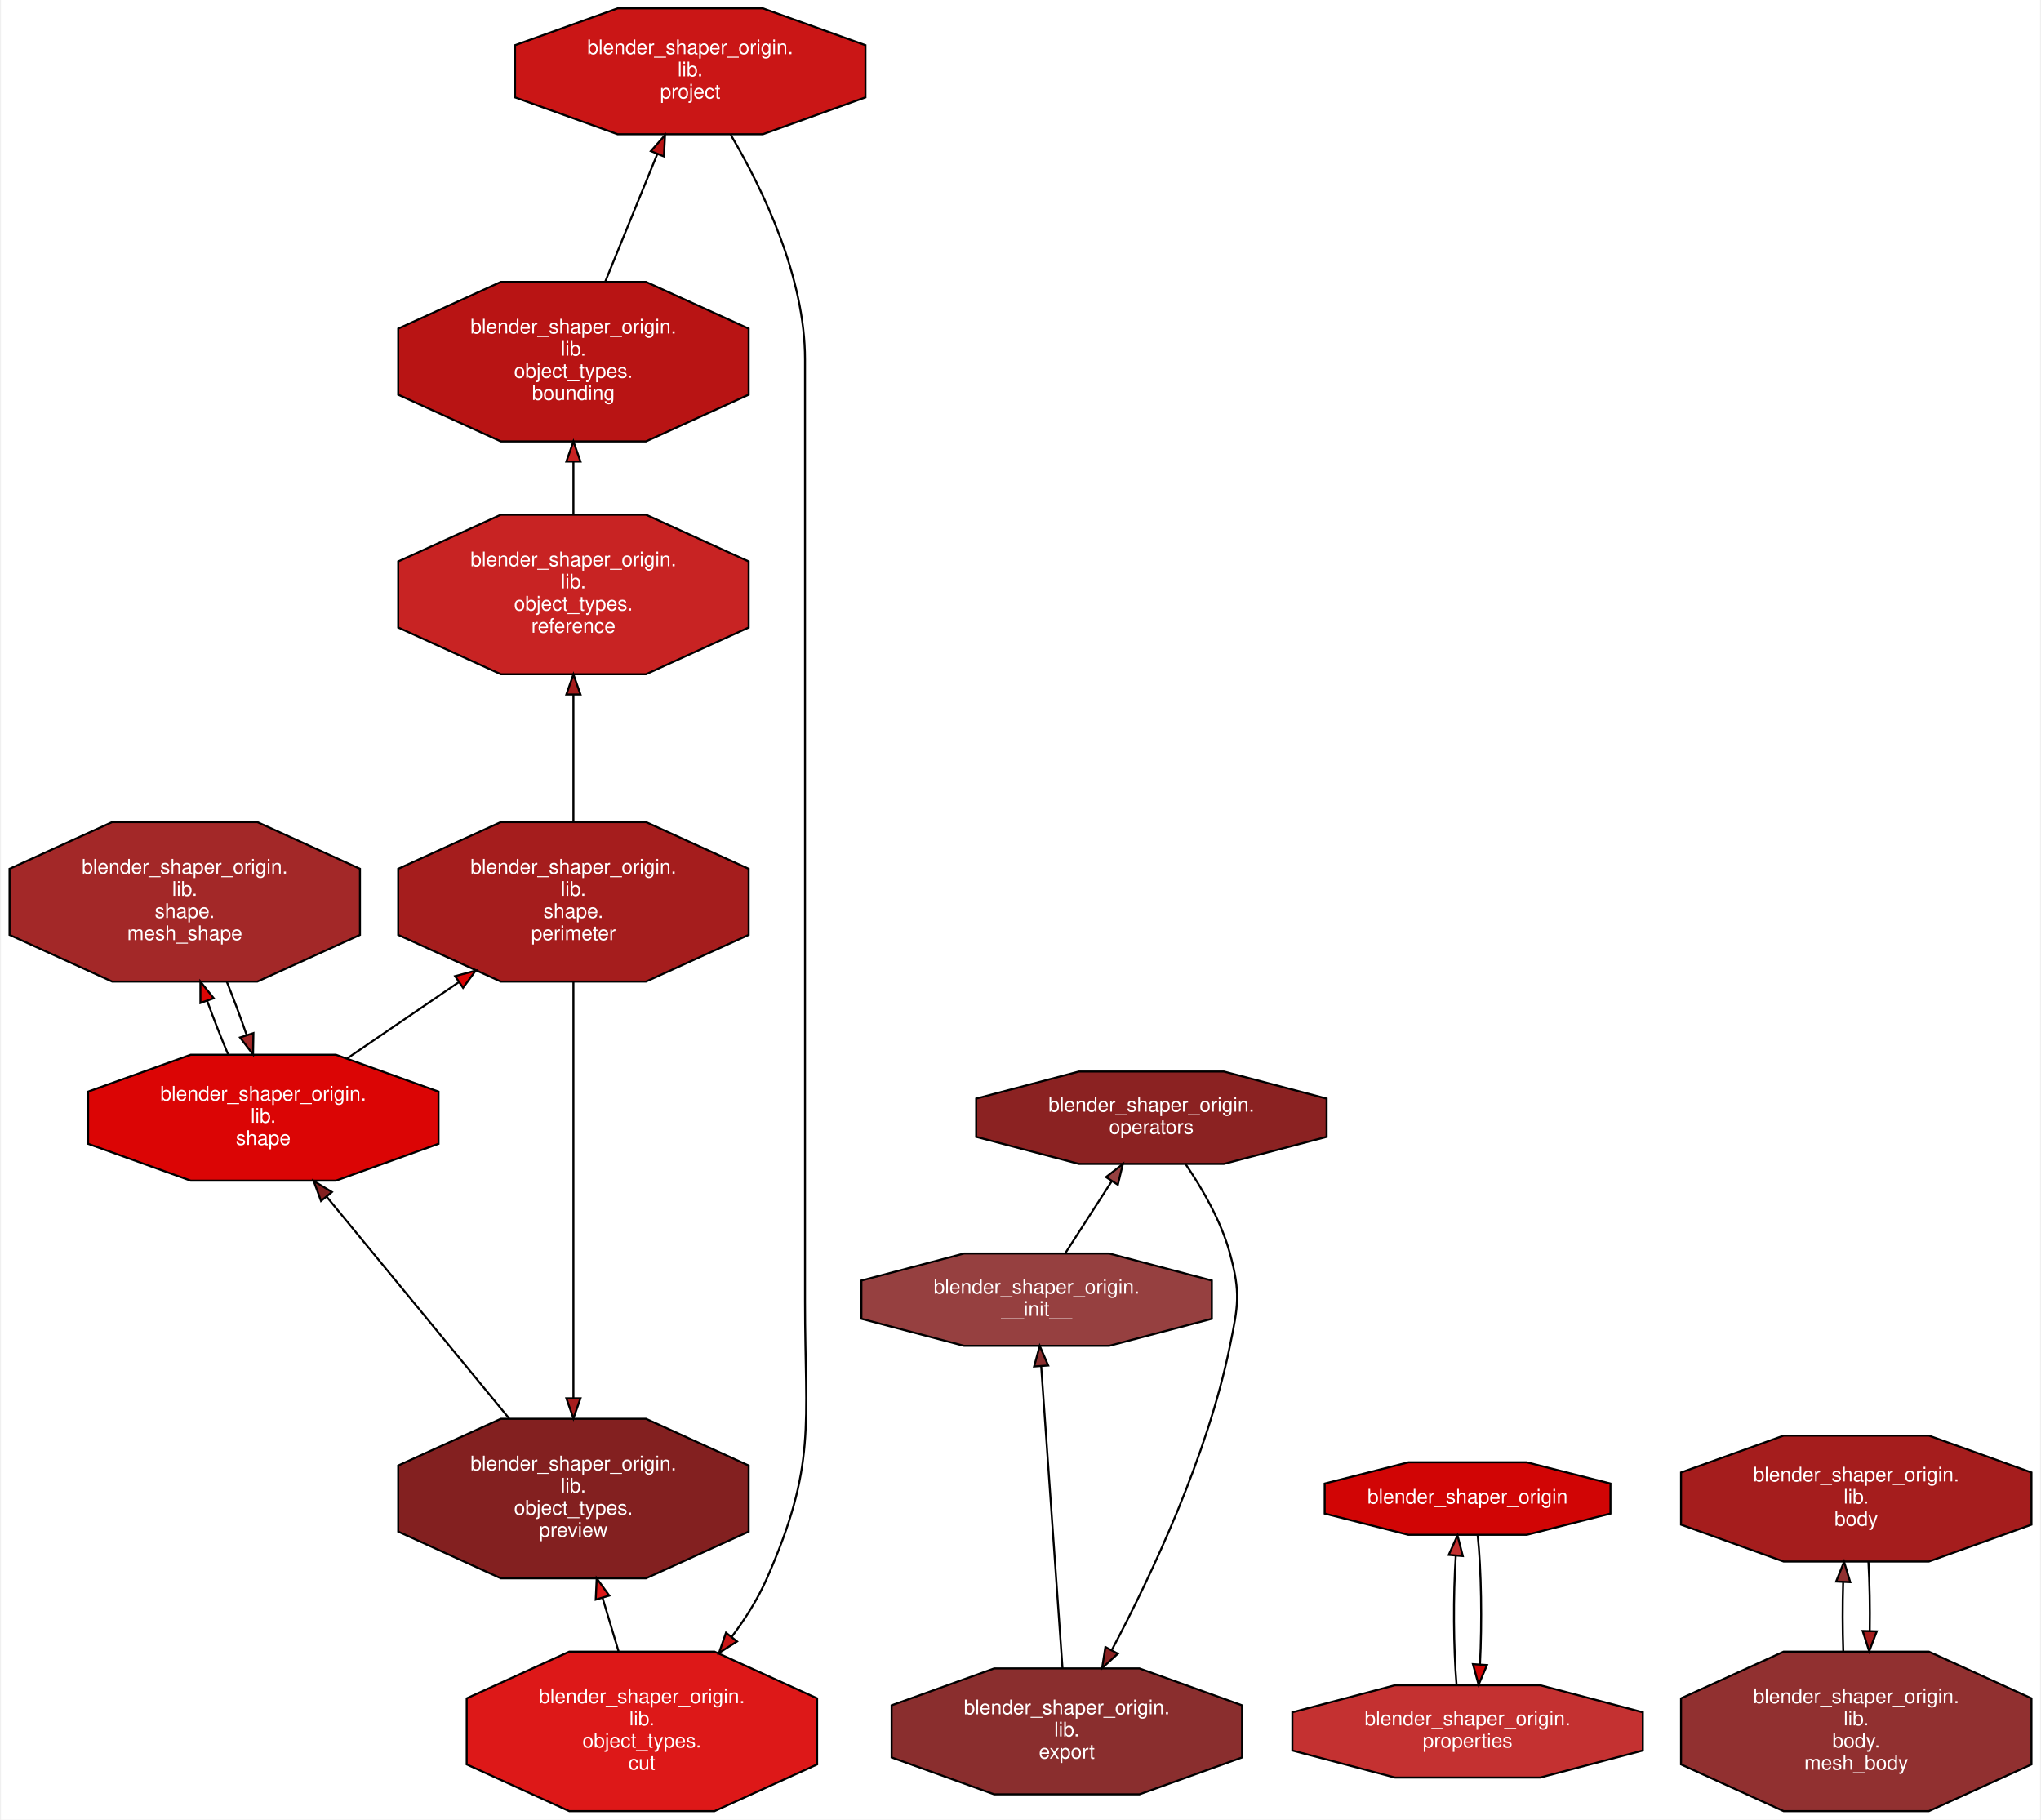
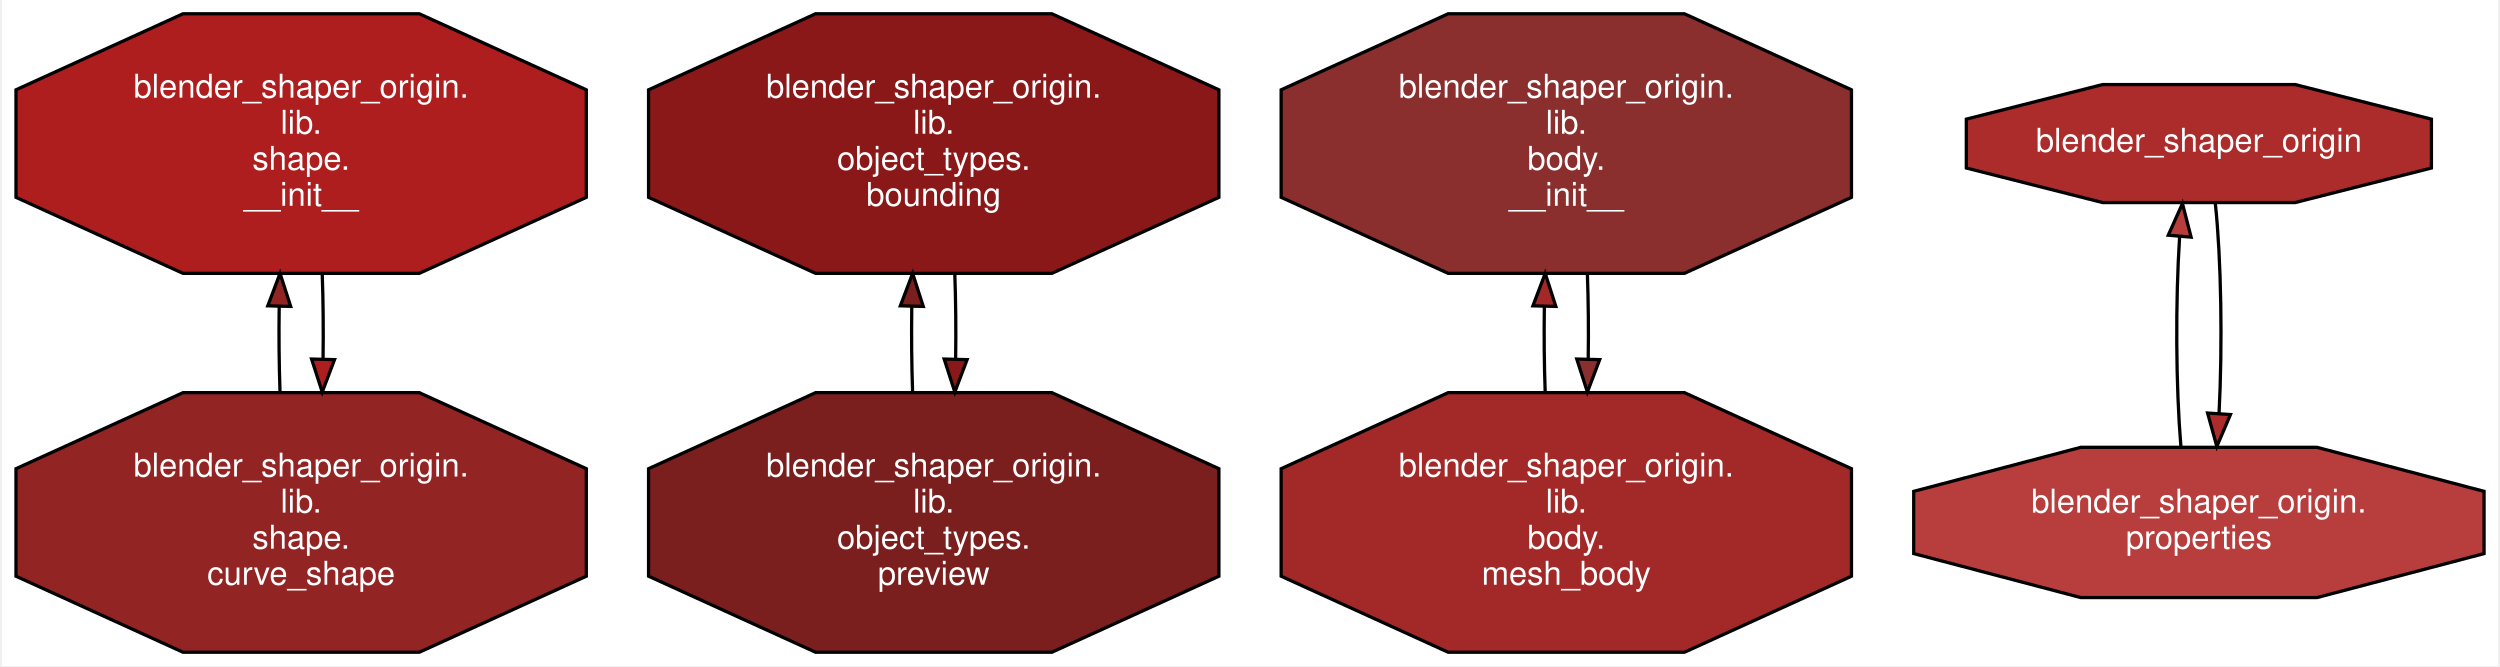
- <svg xmlns="http://www.w3.org/2000/svg" width="1013pt" height="903pt" viewBox="0.00 0.00 1012.50 903.43">
-   <g id="graph0" class="graph" transform="scale(1 1) rotate(0) translate(4 899.43)">
+ <svg xmlns="http://www.w3.org/2000/svg" width="762pt" height="203pt" viewBox="0.00 0.00 761.50 203.20">
+   <g id="graph0" class="graph" transform="scale(1 1) rotate(0) translate(4 199.2)">
    <style>.edge&gt;path:hover{stroke-width:8}</style>
-     <polygon fill="white" stroke="transparent" points="-4,4 -4,-899.43 1008.5,-899.43 1008.5,4 -4,4" />
+     <polygon fill="white" stroke="transparent" points="-4,4 -4,-199.2 757.5,-199.2 757.5,4 -4,4" />
    <g id="node1" class="node">
      <style>.edge&gt;path:hover{stroke-width:8}</style>
-       <polygon fill="#dd1818" stroke="black" points="401.26,-23.4 401.26,-56.2 350.29,-79.4 278.21,-79.4 227.25,-56.2 227.25,-23.4 278.21,-0.2 350.29,-0.2 401.26,-23.4" />
-       <text text-anchor="middle" x="314.25" y="-53.8" font-family="Helvetica,sans-Serif" font-size="10.00" fill="#ffffff">blender_shaper_origin.
+       <polygon fill="#932424" stroke="black" points="174.26,-23.4 174.26,-56.2 123.29,-79.4 51.21,-79.4 0.25,-56.2 0.25,-23.4 51.21,-0.2 123.29,-0.2 174.26,-23.4" />
+       <text text-anchor="middle" x="87.25" y="-53.8" font-family="Helvetica,sans-Serif" font-size="10.00" fill="#ffffff">blender_shaper_origin.
            </text>
-       <text text-anchor="middle" x="314.25" y="-42.8" font-family="Helvetica,sans-Serif" font-size="10.00" fill="#ffffff">lib.
+       <text text-anchor="middle" x="87.25" y="-42.8" font-family="Helvetica,sans-Serif" font-size="10.00" fill="#ffffff">lib.
            </text>
-       <text text-anchor="middle" x="314.25" y="-31.8" font-family="Helvetica,sans-Serif" font-size="10.00" fill="#ffffff">object_types.
+       <text text-anchor="middle" x="87.25" y="-31.8" font-family="Helvetica,sans-Serif" font-size="10.00" fill="#ffffff">shape.
            </text>
-       <text text-anchor="middle" x="314.25" y="-20.8" font-family="Helvetica,sans-Serif" font-size="10.00" fill="#ffffff">cut
+       <text text-anchor="middle" x="87.25" y="-20.8" font-family="Helvetica,sans-Serif" font-size="10.00" fill="#ffffff">curve_shape
+             </text>
+     </g>
+     <g id="node6" class="node">
+       <style>.edge&gt;path:hover{stroke-width:8}</style>
+       <polygon fill="#ae1e1e" stroke="black" points="174.26,-138.99 174.26,-171.8 123.29,-195 51.21,-195 0.25,-171.8 0.25,-138.99 51.21,-115.8 123.29,-115.8 174.26,-138.99" />
+       <text text-anchor="middle" x="87.25" y="-169.4" font-family="Helvetica,sans-Serif" font-size="10.00" fill="#ffffff">blender_shaper_origin.
+             </text>
+       <text text-anchor="middle" x="87.25" y="-158.4" font-family="Helvetica,sans-Serif" font-size="10.00" fill="#ffffff">lib.
+             </text>
+       <text text-anchor="middle" x="87.25" y="-147.4" font-family="Helvetica,sans-Serif" font-size="10.00" fill="#ffffff">shape.
+             </text>
+       <text text-anchor="middle" x="87.25" y="-136.4" font-family="Helvetica,sans-Serif" font-size="10.00" fill="#ffffff">__init__
+             </text>
+     </g>
+     <g id="edge6" class="edge">
+       <style>.edge&gt;path:hover{stroke-width:8}</style>
+       <path fill="none" stroke="black" d="M80.81,-79.58C80.51,-87.98 80.43,-96.98 80.56,-105.71" />
+       <polygon fill="#932424" stroke="black" points="77.07,-105.89 80.82,-115.8 84.06,-105.71 77.07,-105.89" />
+     </g>
+     <g id="node2" class="node">
+       <style>.edge&gt;path:hover{stroke-width:8}</style>
+       <polygon fill="#7a1e1e" stroke="black" points="367.26,-23.4 367.26,-56.2 316.29,-79.4 244.21,-79.4 193.25,-56.2 193.25,-23.4 244.21,-0.2 316.29,-0.2 367.26,-23.4" />
+       <text text-anchor="middle" x="280.25" y="-53.8" font-family="Helvetica,sans-Serif" font-size="10.00" fill="#ffffff">blender_shaper_origin.
+             </text>
+       <text text-anchor="middle" x="280.25" y="-42.8" font-family="Helvetica,sans-Serif" font-size="10.00" fill="#ffffff">lib.
+             </text>
+       <text text-anchor="middle" x="280.25" y="-31.8" font-family="Helvetica,sans-Serif" font-size="10.00" fill="#ffffff">object_types.
+             </text>
+       <text text-anchor="middle" x="280.25" y="-20.8" font-family="Helvetica,sans-Serif" font-size="10.00" fill="#ffffff">preview
            </text>
    </g>
    <g id="node7" class="node">
      <style>.edge&gt;path:hover{stroke-width:8}</style>
-       <polygon fill="#832020" stroke="black" points="367.26,-138.99 367.26,-171.8 316.29,-195 244.21,-195 193.25,-171.8 193.25,-138.99 244.21,-115.8 316.29,-115.8 367.26,-138.99" />
+       <polygon fill="#8b1818" stroke="black" points="367.26,-138.99 367.26,-171.8 316.29,-195 244.21,-195 193.25,-171.8 193.25,-138.99 244.21,-115.8 316.29,-115.8 367.26,-138.99" />
      <text text-anchor="middle" x="280.25" y="-169.4" font-family="Helvetica,sans-Serif" font-size="10.00" fill="#ffffff">blender_shaper_origin.
            </text>
      <text text-anchor="middle" x="280.25" y="-158.4" font-family="Helvetica,sans-Serif" font-size="10.00" fill="#ffffff">lib.
            </text>
      <text text-anchor="middle" x="280.25" y="-147.4" font-family="Helvetica,sans-Serif" font-size="10.00" fill="#ffffff">object_types.
            </text>
-       <text text-anchor="middle" x="280.25" y="-136.4" font-family="Helvetica,sans-Serif" font-size="10.00" fill="#ffffff">preview
+       <text text-anchor="middle" x="280.25" y="-136.4" font-family="Helvetica,sans-Serif" font-size="10.00" fill="#ffffff">bounding
            </text>
    </g>
-     <g id="edge8" class="edge">
+     <g id="edge4" class="edge">
      <style>.edge&gt;path:hover{stroke-width:8}</style>
-       <path fill="none" stroke="black" d="M302.65,-79.58C300.1,-88.07 297.38,-97.17 294.74,-106" />
-       <polygon fill="#dd1818" stroke="black" points="291.32,-105.21 291.81,-115.8 298.03,-107.22 291.32,-105.21" />
+       <path fill="none" stroke="black" d="M273.81,-79.58C273.51,-87.98 273.43,-96.98 273.56,-105.71" />
+       <polygon fill="#7a1e1e" stroke="black" points="270.07,-105.89 273.82,-115.8 277.06,-105.71 270.07,-105.89" />
    </g>
-     <g id="node2" class="node">
+     <g id="node3" class="node">
      <style>.edge&gt;path:hover{stroke-width:8}</style>
-       <polygon fill="#8a2e2e" stroke="black" points="612.26,-26.85 612.26,-52.75 561.29,-71.06 489.21,-71.06 438.25,-52.75 438.25,-26.85 489.21,-8.54 561.29,-8.54 612.26,-26.85" />
-       <text text-anchor="middle" x="525.25" y="-48.3" font-family="Helvetica,sans-Serif" font-size="10.00" fill="#ffffff">blender_shaper_origin.
+       <polygon fill="#a32828" stroke="black" points="560.26,-23.4 560.26,-56.2 509.29,-79.4 437.21,-79.4 386.25,-56.2 386.25,-23.4 437.21,-0.2 509.29,-0.2 560.26,-23.4" />
+       <text text-anchor="middle" x="473.25" y="-53.8" font-family="Helvetica,sans-Serif" font-size="10.00" fill="#ffffff">blender_shaper_origin.
            </text>
-       <text text-anchor="middle" x="525.25" y="-37.3" font-family="Helvetica,sans-Serif" font-size="10.00" fill="#ffffff">lib.
+       <text text-anchor="middle" x="473.25" y="-42.8" font-family="Helvetica,sans-Serif" font-size="10.00" fill="#ffffff">lib.
            </text>
-       <text text-anchor="middle" x="525.25" y="-26.3" font-family="Helvetica,sans-Serif" font-size="10.00" fill="#ffffff">export
+       <text text-anchor="middle" x="473.25" y="-31.8" font-family="Helvetica,sans-Serif" font-size="10.00" fill="#ffffff">body.
+             </text>
+       <text text-anchor="middle" x="473.25" y="-20.8" font-family="Helvetica,sans-Serif" font-size="10.00" fill="#ffffff">mesh_body
            </text>
    </g>
-     <g id="node9" class="node">
+     <g id="node5" class="node">
      <style>.edge&gt;path:hover{stroke-width:8}</style>
-       <polygon fill="#964040" stroke="black" points="597.26,-244.66 597.26,-263.65 546.29,-277.08 474.21,-277.08 423.25,-263.65 423.25,-244.66 474.21,-231.24 546.29,-231.24 597.26,-244.66" />
-       <text text-anchor="middle" x="510.25" y="-257.16" font-family="Helvetica,sans-Serif" font-size="10.00" fill="#ffffff">blender_shaper_origin.
+       <polygon fill="#8a2e2e" stroke="black" points="560.26,-138.99 560.26,-171.8 509.29,-195 437.21,-195 386.25,-171.8 386.25,-138.99 437.21,-115.8 509.29,-115.8 560.26,-138.99" />
+       <text text-anchor="middle" x="473.25" y="-169.4" font-family="Helvetica,sans-Serif" font-size="10.00" fill="#ffffff">blender_shaper_origin.
            </text>
-       <text text-anchor="middle" x="510.25" y="-246.16" font-family="Helvetica,sans-Serif" font-size="10.00" fill="#ffffff">__init__
+       <text text-anchor="middle" x="473.25" y="-158.4" font-family="Helvetica,sans-Serif" font-size="10.00" fill="#ffffff">lib.
+             </text>
+       <text text-anchor="middle" x="473.25" y="-147.4" font-family="Helvetica,sans-Serif" font-size="10.00" fill="#ffffff">body.
+             </text>
+       <text text-anchor="middle" x="473.25" y="-136.4" font-family="Helvetica,sans-Serif" font-size="10.00" fill="#ffffff">__init__
            </text>
    </g>
    <g id="edge2" class="edge">
      <style>.edge&gt;path:hover{stroke-width:8}</style>
-       <path fill="none" stroke="black" d="M523.1,-71.22C520.29,-111.02 515.39,-180.44 512.52,-221.05" />
-       <polygon fill="#8a2e2e" stroke="black" points="509.02,-220.98 511.8,-231.2 516,-221.47 509.02,-220.98" />
+       <path fill="none" stroke="black" d="M466.81,-79.58C466.51,-87.98 466.43,-96.98 466.56,-105.71" />
+       <polygon fill="#a32828" stroke="black" points="463.07,-105.89 466.82,-115.8 470.06,-105.71 463.07,-105.89" />
    </g>
-     <g id="node3" class="node">
+     <g id="node4" class="node">
      <style>.edge&gt;path:hover{stroke-width:8}</style>
-       <polygon fill="#c43131" stroke="black" points="811.26,-30.3 811.26,-49.29 760.29,-62.72 688.21,-62.72 637.25,-49.29 637.25,-30.3 688.21,-16.88 760.29,-16.88 811.26,-30.3" />
-       <text text-anchor="middle" x="724.25" y="-42.8" font-family="Helvetica,sans-Serif" font-size="10.00" fill="#ffffff">blender_shaper_origin.
+       <polygon fill="#b83d3d" stroke="black" points="753.26,-30.3 753.26,-49.29 702.29,-62.72 630.21,-62.72 579.25,-49.29 579.25,-30.3 630.21,-16.88 702.29,-16.88 753.26,-30.3" />
+       <text text-anchor="middle" x="666.25" y="-42.8" font-family="Helvetica,sans-Serif" font-size="10.00" fill="#ffffff">blender_shaper_origin.
            </text>
-       <text text-anchor="middle" x="724.25" y="-31.8" font-family="Helvetica,sans-Serif" font-size="10.00" fill="#ffffff">properties
+       <text text-anchor="middle" x="666.25" y="-31.8" font-family="Helvetica,sans-Serif" font-size="10.00" fill="#ffffff">properties
            </text>
    </g>
-     <g id="node11" class="node">
+     <g id="node8" class="node">
      <style>.edge&gt;path:hover{stroke-width:8}</style>
-       <polygon fill="#d10505" stroke="black" points="795.2,-147.94 795.2,-162.85 753.64,-173.4 694.86,-173.4 653.3,-162.85 653.3,-147.94 694.86,-137.4 753.64,-137.4 795.2,-147.94" />
-       <text text-anchor="middle" x="724.25" y="-152.9" font-family="Helvetica,sans-Serif" font-size="10.00" fill="#ffffff">blender_shaper_origin
+       <polygon fill="#ac2b2b" stroke="black" points="737.2,-147.94 737.2,-162.85 695.64,-173.4 636.86,-173.4 595.3,-162.85 595.3,-147.94 636.86,-137.4 695.64,-137.4 737.2,-147.94" />
+       <text text-anchor="middle" x="666.25" y="-152.9" font-family="Helvetica,sans-Serif" font-size="10.00" fill="#ffffff">blender_shaper_origin
            </text>
    </g>
    <g id="edge1" class="edge">
      <style>.edge&gt;path:hover{stroke-width:8}</style>
-       <path fill="none" stroke="black" d="M718.77,-62.97C717.22,-81.28 717.09,-107.34 718.38,-126.96" />
-       <polygon fill="#c43131" stroke="black" points="714.91,-127.44 719.24,-137.11 721.88,-126.85 714.91,-127.44" />
+       <path fill="none" stroke="black" d="M660.77,-62.97C659.22,-81.28 659.09,-107.34 660.38,-126.96" />
+       <polygon fill="#b83d3d" stroke="black" points="656.91,-127.44 661.24,-137.11 663.88,-126.85 656.91,-127.44" />
    </g>
-     <g id="node4" class="node">
+     <g id="edge3" class="edge">
      <style>.edge&gt;path:hover{stroke-width:8}</style>
-       <polygon fill="#c82323" stroke="black" points="367.26,-587.87 367.26,-620.68 316.29,-643.87 244.21,-643.87 193.25,-620.68 193.25,-587.87 244.21,-564.68 316.29,-564.68 367.26,-587.87" />
-       <text text-anchor="middle" x="280.25" y="-618.28" font-family="Helvetica,sans-Serif" font-size="10.00" fill="#ffffff">blender_shaper_origin.
-             </text>
-       <text text-anchor="middle" x="280.25" y="-607.28" font-family="Helvetica,sans-Serif" font-size="10.00" fill="#ffffff">lib.
-             </text>
-       <text text-anchor="middle" x="280.25" y="-596.28" font-family="Helvetica,sans-Serif" font-size="10.00" fill="#ffffff">object_types.
-             </text>
-       <text text-anchor="middle" x="280.25" y="-585.28" font-family="Helvetica,sans-Serif" font-size="10.00" fill="#ffffff">reference
-             </text>
+       <path fill="none" stroke="black" d="M479.68,-115.8C479.99,-107.4 480.07,-98.4 479.94,-89.66" />
+       <polygon fill="#8a2e2e" stroke="black" points="483.44,-89.48 479.69,-79.58 476.44,-89.66 483.44,-89.48" />
    </g>
-     <g id="node14" class="node">
+     <g id="edge7" class="edge">
      <style>.edge&gt;path:hover{stroke-width:8}</style>
-       <polygon fill="#b81414" stroke="black" points="367.26,-703.47 367.26,-736.28 316.29,-759.47 244.21,-759.47 193.25,-736.28 193.25,-703.47 244.21,-680.27 316.29,-680.27 367.26,-703.47" />
-       <text text-anchor="middle" x="280.25" y="-733.87" font-family="Helvetica,sans-Serif" font-size="10.00" fill="#ffffff">blender_shaper_origin.
-             </text>
-       <text text-anchor="middle" x="280.25" y="-722.87" font-family="Helvetica,sans-Serif" font-size="10.00" fill="#ffffff">lib.
-             </text>
-       <text text-anchor="middle" x="280.25" y="-711.87" font-family="Helvetica,sans-Serif" font-size="10.00" fill="#ffffff">object_types.
-             </text>
-       <text text-anchor="middle" x="280.25" y="-700.87" font-family="Helvetica,sans-Serif" font-size="10.00" fill="#ffffff">bounding
-             </text>
-     </g>
-     <g id="edge6" class="edge">
-       <style>.edge&gt;path:hover{stroke-width:8}</style>
-       <path fill="none" stroke="black" d="M280.25,-644.05C280.25,-652.46 280.25,-661.46 280.25,-670.19" />
-       <polygon fill="#c82323" stroke="black" points="276.75,-670.27 280.25,-680.27 283.75,-670.27 276.75,-670.27" />
-     </g>
-     <g id="node5" class="node">
-       <style>.edge&gt;path:hover{stroke-width:8}</style>
-       <polygon fill="#8b2222" stroke="black" points="654.26,-335 654.26,-353.99 603.29,-367.42 531.21,-367.42 480.25,-353.99 480.25,-335 531.21,-321.58 603.29,-321.58 654.26,-335" />
-       <text text-anchor="middle" x="567.25" y="-347.5" font-family="Helvetica,sans-Serif" font-size="10.00" fill="#ffffff">blender_shaper_origin.
-             </text>
-       <text text-anchor="middle" x="567.25" y="-336.5" font-family="Helvetica,sans-Serif" font-size="10.00" fill="#ffffff">operators
-             </text>
+       <path fill="none" stroke="black" d="M93.68,-115.8C93.99,-107.4 94.07,-98.4 93.94,-89.66" />
+       <polygon fill="#ae1e1e" stroke="black" points="97.44,-89.48 93.69,-79.58 90.44,-89.66 97.44,-89.48" />
    </g>
    <g id="edge5" class="edge">
      <style>.edge&gt;path:hover{stroke-width:8}</style>
-       <path fill="none" stroke="black" d="M584.2,-321.51C592.62,-309.18 601.9,-293.11 606.25,-277.12 611.61,-257.42 610.33,-251.19 606.25,-231.2 595.07,-176.36 567.5,-117.75 547.63,-80.27" />
-       <polygon fill="#8b2222" stroke="black" points="550.58,-78.36 542.76,-71.21 544.41,-81.68 550.58,-78.36" />
+       <path fill="none" stroke="black" d="M286.68,-115.8C286.99,-107.4 287.07,-98.4 286.94,-89.66" />
+       <polygon fill="#8b1818" stroke="black" points="290.44,-89.48 286.69,-79.58 283.44,-89.66 290.44,-89.48" />
    </g>
-     <g id="node6" class="node">
+     <g id="edge8" class="edge">
      <style>.edge&gt;path:hover{stroke-width:8}</style>
-       <polygon fill="#ca1616" stroke="black" points="425.26,-851.1 425.26,-877 374.29,-895.31 302.21,-895.31 251.25,-877 251.25,-851.1 302.21,-832.79 374.29,-832.79 425.26,-851.1" />
-       <text text-anchor="middle" x="338.25" y="-872.55" font-family="Helvetica,sans-Serif" font-size="10.00" fill="#ffffff">blender_shaper_origin.
-             </text>
-       <text text-anchor="middle" x="338.25" y="-861.55" font-family="Helvetica,sans-Serif" font-size="10.00" fill="#ffffff">lib.
-             </text>
-       <text text-anchor="middle" x="338.25" y="-850.55" font-family="Helvetica,sans-Serif" font-size="10.00" fill="#ffffff">project
-             </text>
-     </g>
-     <g id="edge7" class="edge">
-       <style>.edge&gt;path:hover{stroke-width:8}</style>
-       <path fill="none" stroke="black" d="M358.35,-832.56C374.76,-804.68 395.25,-761.7 395.25,-720.87 395.25,-253.16 395.25,-253.16 395.25,-253.16 395.25,-191.44 401.12,-172.09 376.25,-115.6 371.83,-105.55 365.65,-95.78 358.89,-86.79" />
-       <polygon fill="#ca1616" stroke="black" points="361.5,-84.45 352.55,-78.77 356.01,-88.79 361.5,-84.45" />
-     </g>
-     <g id="node13" class="node">
-       <style>.edge&gt;path:hover{stroke-width:8}</style>
-       <polygon fill="#db0505" stroke="black" points="213.26,-331.55 213.26,-357.45 162.29,-375.76 90.21,-375.76 39.25,-357.45 39.25,-331.55 90.21,-313.24 162.29,-313.24 213.26,-331.55" />
-       <text text-anchor="middle" x="126.25" y="-353" font-family="Helvetica,sans-Serif" font-size="10.00" fill="#ffffff">blender_shaper_origin.
-             </text>
-       <text text-anchor="middle" x="126.25" y="-342" font-family="Helvetica,sans-Serif" font-size="10.00" fill="#ffffff">lib.
-             </text>
-       <text text-anchor="middle" x="126.25" y="-331" font-family="Helvetica,sans-Serif" font-size="10.00" fill="#ffffff">shape
-             </text>
-     </g>
-     <g id="edge12" class="edge">
-       <style>.edge&gt;path:hover{stroke-width:8}</style>
-       <path fill="none" stroke="black" d="M248.34,-195.16C221.78,-227.43 184.18,-273.12 157.74,-305.25" />
-       <polygon fill="#832020" stroke="black" points="154.92,-303.16 151.27,-313.1 160.33,-307.61 154.92,-303.16" />
-     </g>
-     <g id="node8" class="node">
-       <style>.edge&gt;path:hover{stroke-width:8}</style>
-       <polygon fill="#913030" stroke="black" points="1004.26,-23.4 1004.26,-56.2 953.29,-79.4 881.21,-79.4 830.25,-56.2 830.25,-23.4 881.21,-0.2 953.29,-0.2 1004.26,-23.4" />
-       <text text-anchor="middle" x="917.25" y="-53.8" font-family="Helvetica,sans-Serif" font-size="10.00" fill="#ffffff">blender_shaper_origin.
-             </text>
-       <text text-anchor="middle" x="917.25" y="-42.8" font-family="Helvetica,sans-Serif" font-size="10.00" fill="#ffffff">lib.
-             </text>
-       <text text-anchor="middle" x="917.25" y="-31.8" font-family="Helvetica,sans-Serif" font-size="10.00" fill="#ffffff">body.
-             </text>
-       <text text-anchor="middle" x="917.25" y="-20.8" font-family="Helvetica,sans-Serif" font-size="10.00" fill="#ffffff">mesh_body
-             </text>
-     </g>
-     <g id="node10" class="node">
-       <style>.edge&gt;path:hover{stroke-width:8}</style>
-       <polygon fill="#a51d1d" stroke="black" points="1004.26,-142.45 1004.26,-168.35 953.29,-186.66 881.21,-186.66 830.25,-168.35 830.25,-142.45 881.21,-124.14 953.29,-124.14 1004.26,-142.45" />
-       <text text-anchor="middle" x="917.25" y="-163.9" font-family="Helvetica,sans-Serif" font-size="10.00" fill="#ffffff">blender_shaper_origin.
-             </text>
-       <text text-anchor="middle" x="917.25" y="-152.9" font-family="Helvetica,sans-Serif" font-size="10.00" fill="#ffffff">lib.
-             </text>
-       <text text-anchor="middle" x="917.25" y="-141.9" font-family="Helvetica,sans-Serif" font-size="10.00" fill="#ffffff">body
-             </text>
-     </g>
-     <g id="edge3" class="edge">
-       <style>.edge&gt;path:hover{stroke-width:8}</style>
-       <path fill="none" stroke="black" d="M910.81,-79.58C910.42,-90.58 910.4,-102.6 910.75,-113.72" />
-       <polygon fill="#913030" stroke="black" points="907.27,-114.2 911.2,-124.04 914.26,-113.89 907.27,-114.2" />
-     </g>
-     <g id="edge16" class="edge">
-       <style>.edge&gt;path:hover{stroke-width:8}</style>
-       <path fill="none" stroke="black" d="M524.64,-277.45C531.57,-288.2 540,-301.27 547.53,-312.93" />
-       <polygon fill="#964040" stroke="black" points="544.71,-315.01 553.07,-321.52 550.59,-311.22 544.71,-315.01" />
-     </g>
-     <g id="edge4" class="edge">
-       <style>.edge&gt;path:hover{stroke-width:8}</style>
-       <path fill="none" stroke="black" d="M923.3,-124.04C923.9,-113.48 924.12,-101.34 923.94,-89.67" />
-       <polygon fill="#a51d1d" stroke="black" points="927.44,-89.48 923.69,-79.58 920.44,-89.66 927.44,-89.48" />
-     </g>
-     <g id="edge17" class="edge">
-       <style>.edge&gt;path:hover{stroke-width:8}</style>
-       <path fill="none" stroke="black" d="M729.27,-137.11C731.1,-120.13 731.48,-93.82 730.4,-72.99" />
-       <polygon fill="#d10505" stroke="black" points="733.89,-72.72 729.73,-62.97 726.91,-73.18 733.89,-72.72" />
-     </g>
-     <g id="node12" class="node">
-       <style>.edge&gt;path:hover{stroke-width:8}</style>
-       <polygon fill="#a32828" stroke="black" points="174.26,-435.27 174.26,-468.08 123.29,-491.28 51.21,-491.28 0.25,-468.08 0.25,-435.27 51.21,-412.08 123.29,-412.08 174.26,-435.27" />
-       <text text-anchor="middle" x="87.25" y="-465.68" font-family="Helvetica,sans-Serif" font-size="10.00" fill="#ffffff">blender_shaper_origin.
-             </text>
-       <text text-anchor="middle" x="87.25" y="-454.68" font-family="Helvetica,sans-Serif" font-size="10.00" fill="#ffffff">lib.
-             </text>
-       <text text-anchor="middle" x="87.25" y="-443.68" font-family="Helvetica,sans-Serif" font-size="10.00" fill="#ffffff">shape.
-             </text>
-       <text text-anchor="middle" x="87.25" y="-432.68" font-family="Helvetica,sans-Serif" font-size="10.00" fill="#ffffff">mesh_shape
-             </text>
-     </g>
-     <g id="edge13" class="edge">
-       <style>.edge&gt;path:hover{stroke-width:8}</style>
-       <path fill="none" stroke="black" d="M108.1,-412.07C111.58,-403.42 115.01,-394.21 118,-385.5" />
-       <polygon fill="#a32828" stroke="black" points="121.35,-386.51 121.16,-375.92 114.7,-384.32 121.35,-386.51" />
-     </g>
-     <g id="edge14" class="edge">
-       <style>.edge&gt;path:hover{stroke-width:8}</style>
-       <path fill="none" stroke="black" d="M108.79,-375.92C105.27,-384.21 101.68,-393.39 98.42,-402.41" />
-       <polygon fill="#db0505" stroke="black" points="95.04,-401.48 95.03,-412.07 101.64,-403.8 95.04,-401.48" />
-     </g>
-     <g id="node15" class="node">
-       <style>.edge&gt;path:hover{stroke-width:8}</style>
-       <polygon fill="#a51d1d" stroke="black" points="367.26,-435.27 367.26,-468.08 316.29,-491.28 244.21,-491.28 193.25,-468.08 193.25,-435.27 244.21,-412.08 316.29,-412.08 367.26,-435.27" />
-       <text text-anchor="middle" x="280.25" y="-465.68" font-family="Helvetica,sans-Serif" font-size="10.00" fill="#ffffff">blender_shaper_origin.
-             </text>
-       <text text-anchor="middle" x="280.25" y="-454.68" font-family="Helvetica,sans-Serif" font-size="10.00" fill="#ffffff">lib.
-             </text>
-       <text text-anchor="middle" x="280.25" y="-443.68" font-family="Helvetica,sans-Serif" font-size="10.00" fill="#ffffff">shape.
-             </text>
-       <text text-anchor="middle" x="280.25" y="-432.68" font-family="Helvetica,sans-Serif" font-size="10.00" fill="#ffffff">perimeter
-             </text>
-     </g>
-     <g id="edge15" class="edge">
-       <style>.edge&gt;path:hover{stroke-width:8}</style>
-       <path fill="none" stroke="black" d="M167.93,-373.96C185,-385.62 205.03,-399.3 223.41,-411.85" />
-       <polygon fill="#db0505" stroke="black" points="221.49,-414.78 231.72,-417.53 225.44,-409 221.49,-414.78" />
-     </g>
-     <g id="edge11" class="edge">
-       <style>.edge&gt;path:hover{stroke-width:8}</style>
-       <path fill="none" stroke="black" d="M296.1,-759.72C304.11,-779.37 313.83,-803.18 321.91,-822.99" />
-       <polygon fill="#b81414" stroke="black" points="318.71,-824.42 325.73,-832.36 325.19,-821.77 318.71,-824.42" />
-     </g>
-     <g id="edge10" class="edge">
-       <style>.edge&gt;path:hover{stroke-width:8}</style>
-       <path fill="none" stroke="black" d="M280.25,-491.46C280.25,-510.7 280.25,-534.13 280.25,-554.56" />
-       <polygon fill="#a51d1d" stroke="black" points="276.75,-554.62 280.25,-564.62 283.75,-554.62 276.75,-554.62" />
-     </g>
-     <g id="edge9" class="edge">
-       <style>.edge&gt;path:hover{stroke-width:8}</style>
-       <path fill="none" stroke="black" d="M280.25,-411.82C280.25,-358.62 280.25,-263.13 280.25,-205.19" />
-       <polygon fill="#a51d1d" stroke="black" points="283.75,-205.17 280.25,-195.17 276.75,-205.17 283.75,-205.17" />
+       <path fill="none" stroke="black" d="M671.27,-137.11C673.1,-120.13 673.48,-93.82 672.4,-72.99" />
+       <polygon fill="#ac2b2b" stroke="black" points="675.89,-72.72 671.73,-62.97 668.91,-73.18 675.89,-72.72" />
    </g>
  </g>
</svg>
